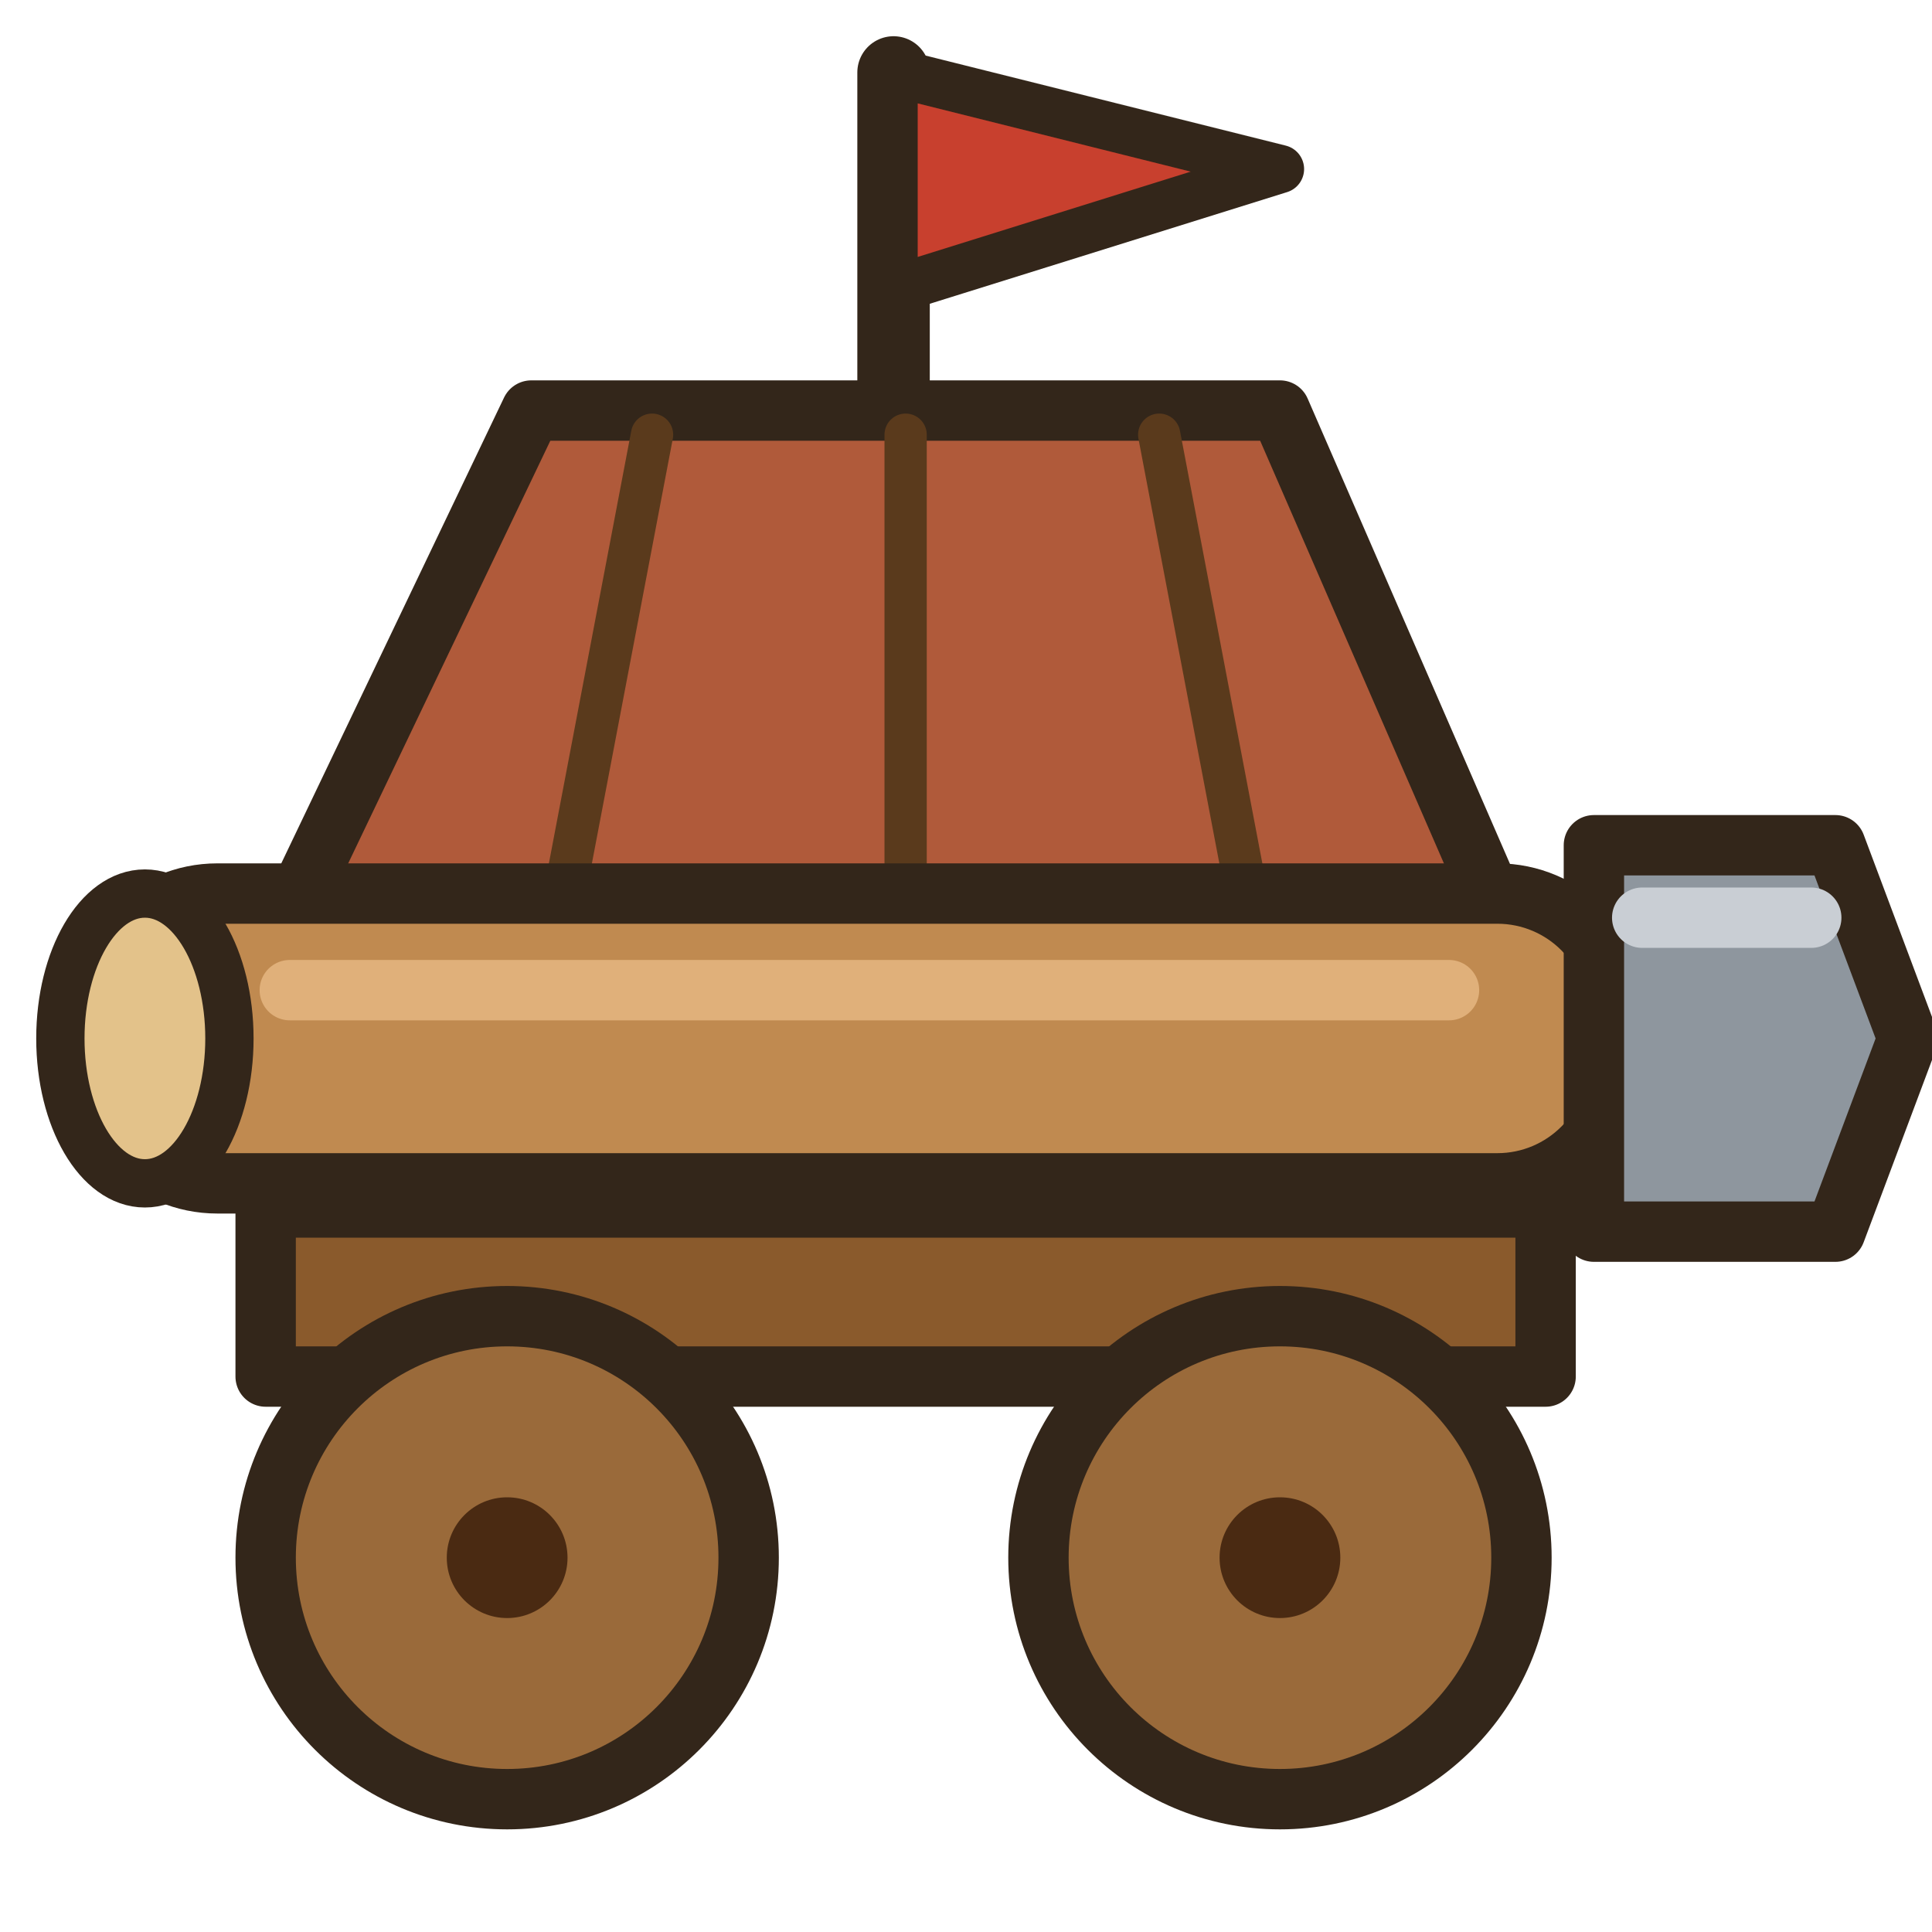
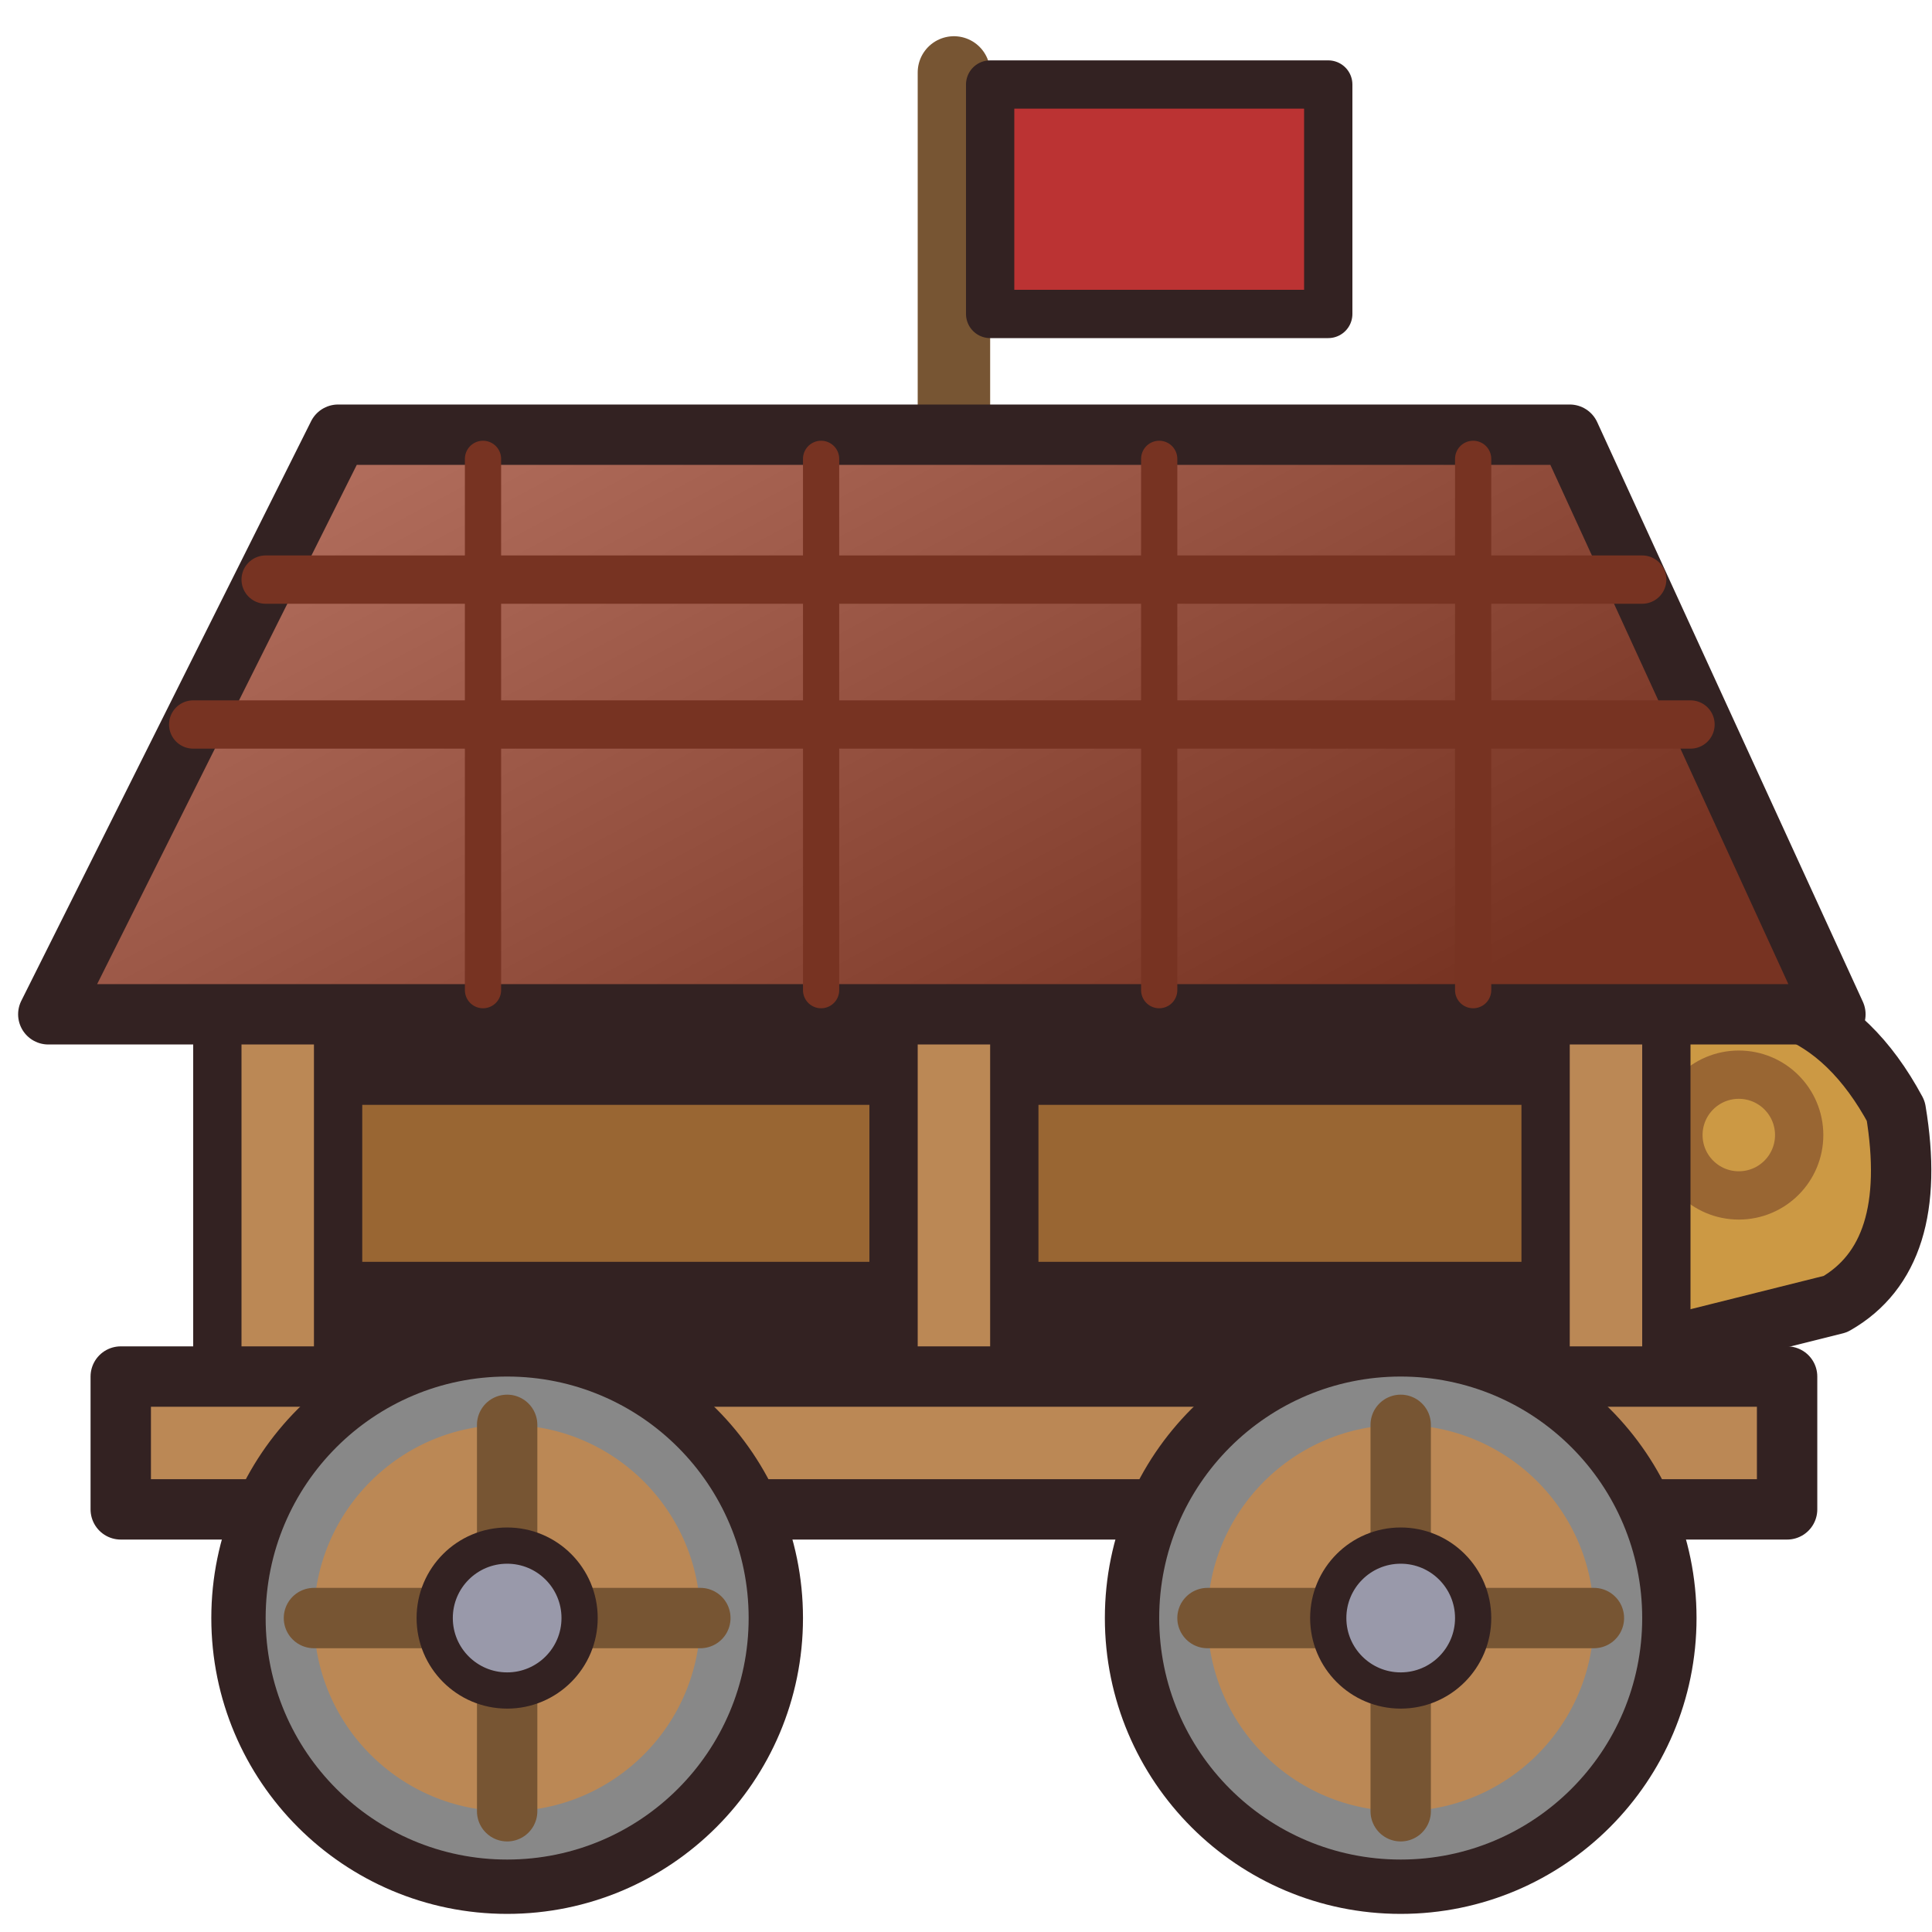
<svg xmlns="http://www.w3.org/2000/svg" viewBox="0 0 16 16">
-   <g stroke="#33261a" stroke-width=".5" stroke-linejoin="round" stroke-linecap="round">
-     <path d="M7.4,3.6 7.4,.6" fill="none" stroke="#33261a" stroke-width=".6" />
-     <path d="M7.4,.6L10.6,1.4L7.4,2.4Z" fill="#c8402e" stroke-width=".4" />
-     <path d="M2.2,8L4.4,3.4H10.6L12.6,8Z" fill="#b05a3a" />
-     <path d="M5.4,3.6L4.6,7.8M7.5,3.6L7.5,7.8M9.6,3.6L10.4,7.8" fill="none" stroke="#5a3a1c" stroke-width=".35" />
-     <rect x=".8" y="7.4" width="12.6" height="2.4" rx="1" fill="#c08a50" />
-     <path d="M2.4,8.2 12,8.2" fill="none" stroke="#e0b07a" stroke-width=".5" />
-     <ellipse cx="1.2" cy="8.6" rx=".7" ry="1.2" fill="#e3c28a" stroke-width=".4" />
-     <path d="M13.2,7H15.2L15.8,8.6L15.2,10.2H13.2Z" fill="#8e969e" />
-     <path d="M13.6,7.6 15,7.6" fill="none" stroke="#c9ced4" stroke-width=".5" />
-     <rect x="2.2" y="10" width="10.6" height="1.4" fill="#8a5a2c" />
-     <circle cx="4.2" cy="12.9" r="2" fill="#9a6a3a" />
-     <circle cx="4.2" cy="12.9" r=".5" fill="#4a2a12" stroke="none" />
-     <circle cx="10.6" cy="12.9" r="2" fill="#9a6a3a" />
-     <circle cx="10.6" cy="12.9" r=".5" fill="#4a2a12" stroke="none" />
+   <defs>
+     <linearGradient id="g0" y2=".6">
+       <stop stop-color="#b76" />
+       <stop offset="1" stop-color="#732" />
+     </linearGradient>
+   </defs>
+   <g stroke="#322" stroke-width=".5" stroke-linejoin="round" stroke-linecap="round">
+     <path d="M2,8H13.8v3.6H2Z" fill="#322" />
+     <path d="M3,9.8l11,0" fill="none" stroke-width="2.2" />
+     <path d="M3,9.8l11,0" fill="none" stroke="#963" stroke-width="1.3" />
+     <path d="M13.6,8.4q1.4-.5 2.1,.8 .2,1.2-.5,1.6l-1.6,.4Z" fill="#c94" />
+     <circle cx="14.4" cy="9.4" r=".5" fill="none" stroke="#963" stroke-width=".4" />
+     <path d="M1.8,7.6h1v4h-1Z" fill="#b85" stroke-width=".4" />
+     <path d="M7.4,7.6h1v4h-1Z" fill="#b85" stroke-width=".4" />
+     <path d="M12.8,7.6h1v4h-1Z" fill="#b85" stroke-width=".4" />
+     <path d="M1,11.4H14.8v1.1H1Z" fill="#b85" />
+     <circle cx="4.2" cy="13.4" r="2.2" fill="#b85" />
+     <circle cx="4.2" cy="13.4" r="1.8" fill="none" stroke="#888" stroke-width=".4" />
+     <path d="M2.6,13.4H5.8M4.2,11.8V15" fill="none" stroke="#753" />
+     <circle cx="4.2" cy="13.4" r=".6" fill="#99a" stroke-width=".3" />
+     <circle cx="11.6" cy="13.4" r="2.2" fill="#b85" />
+     <circle cx="11.6" cy="13.4" r="1.8" fill="none" stroke="#888" stroke-width=".4" />
+     <path d="M10,13.4h3.2m-1.6-1.6V15" fill="none" stroke="#753" />
+     <circle cx="11.6" cy="13.4" r=".6" fill="#99a" stroke-width=".3" />
+     <path d="M7.9,4V.6" fill="none" stroke="#753" stroke-width=".6" />
+     <path d="M8.2,.7H11V2.6H8.2Z" fill="#b33" stroke-width=".4" />
+     <path d="M.4,8.4 2.8,3.6H13l2.2,4.8Z" fill="url(#g0)" />
+     <path d="M1.6,6H14M2.2,4.8H13.6" fill="none" stroke="#732" stroke-width=".4" />
+     <path d="M4,3.8V8.2M6.8,3.8V8.2M9.6,3.8V8.2m2.6-4.4V8.2" fill="none" stroke="#732" stroke-width=".3" />
  </g>
</svg>
